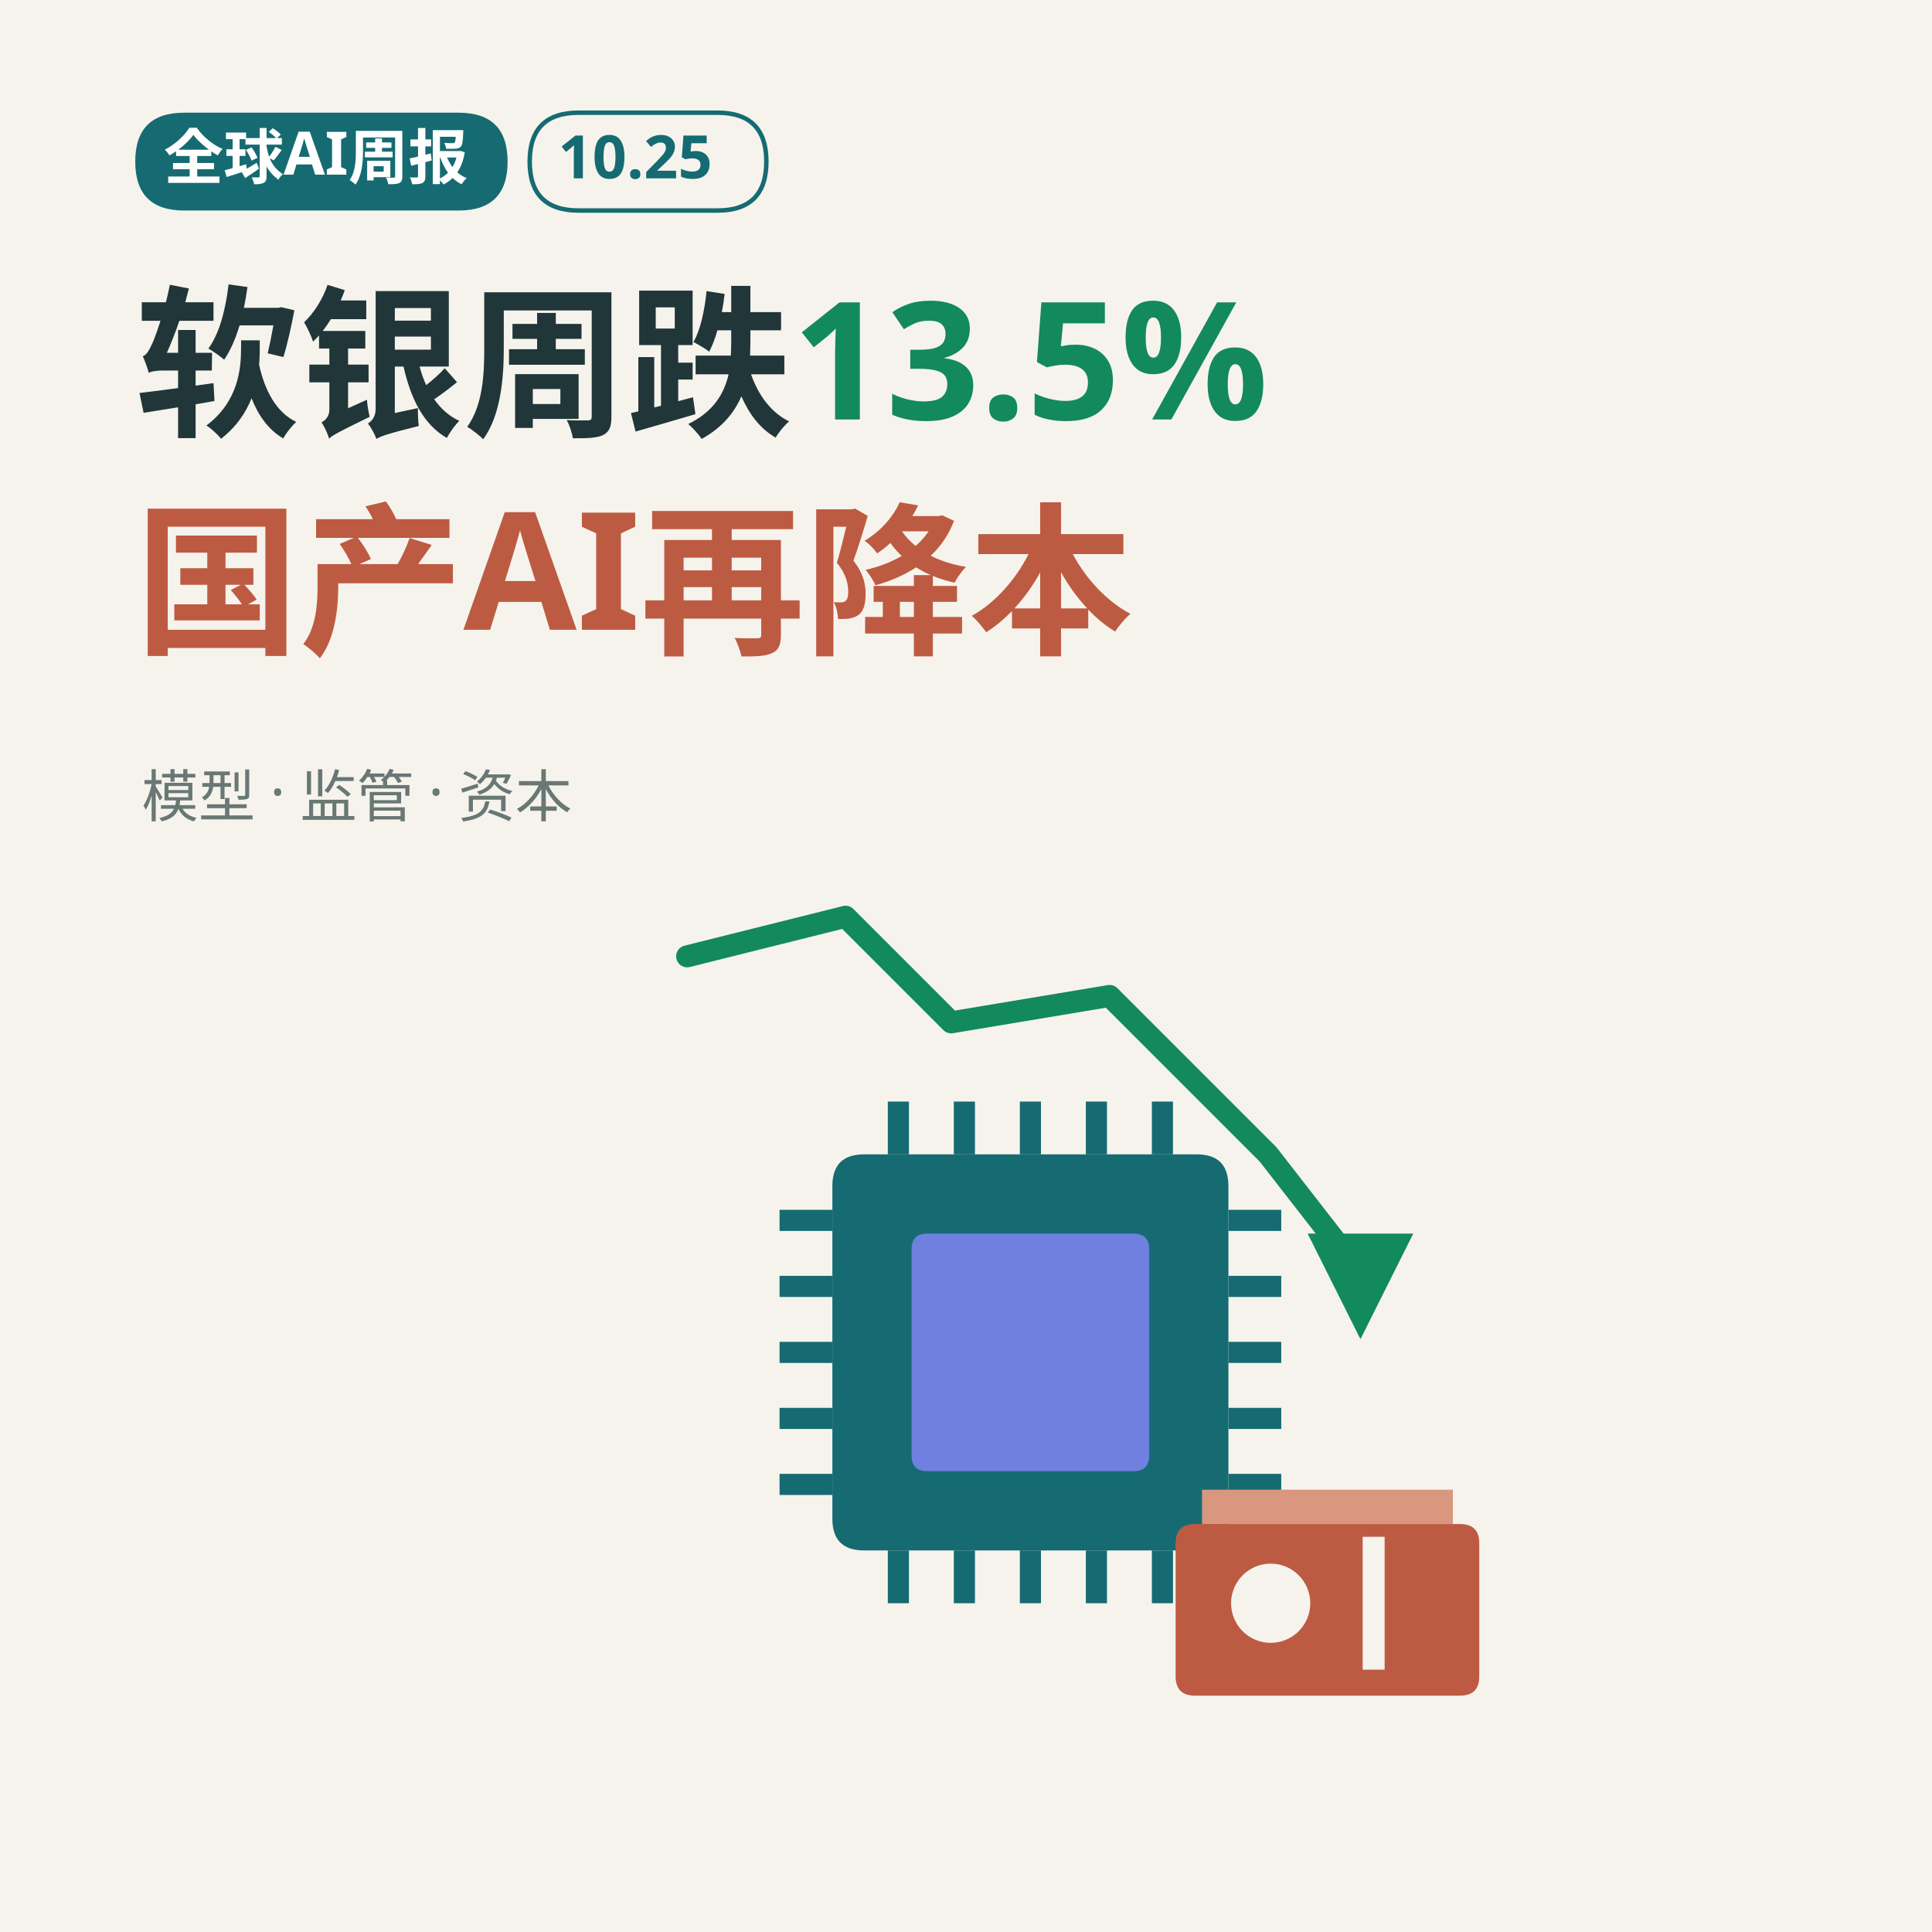
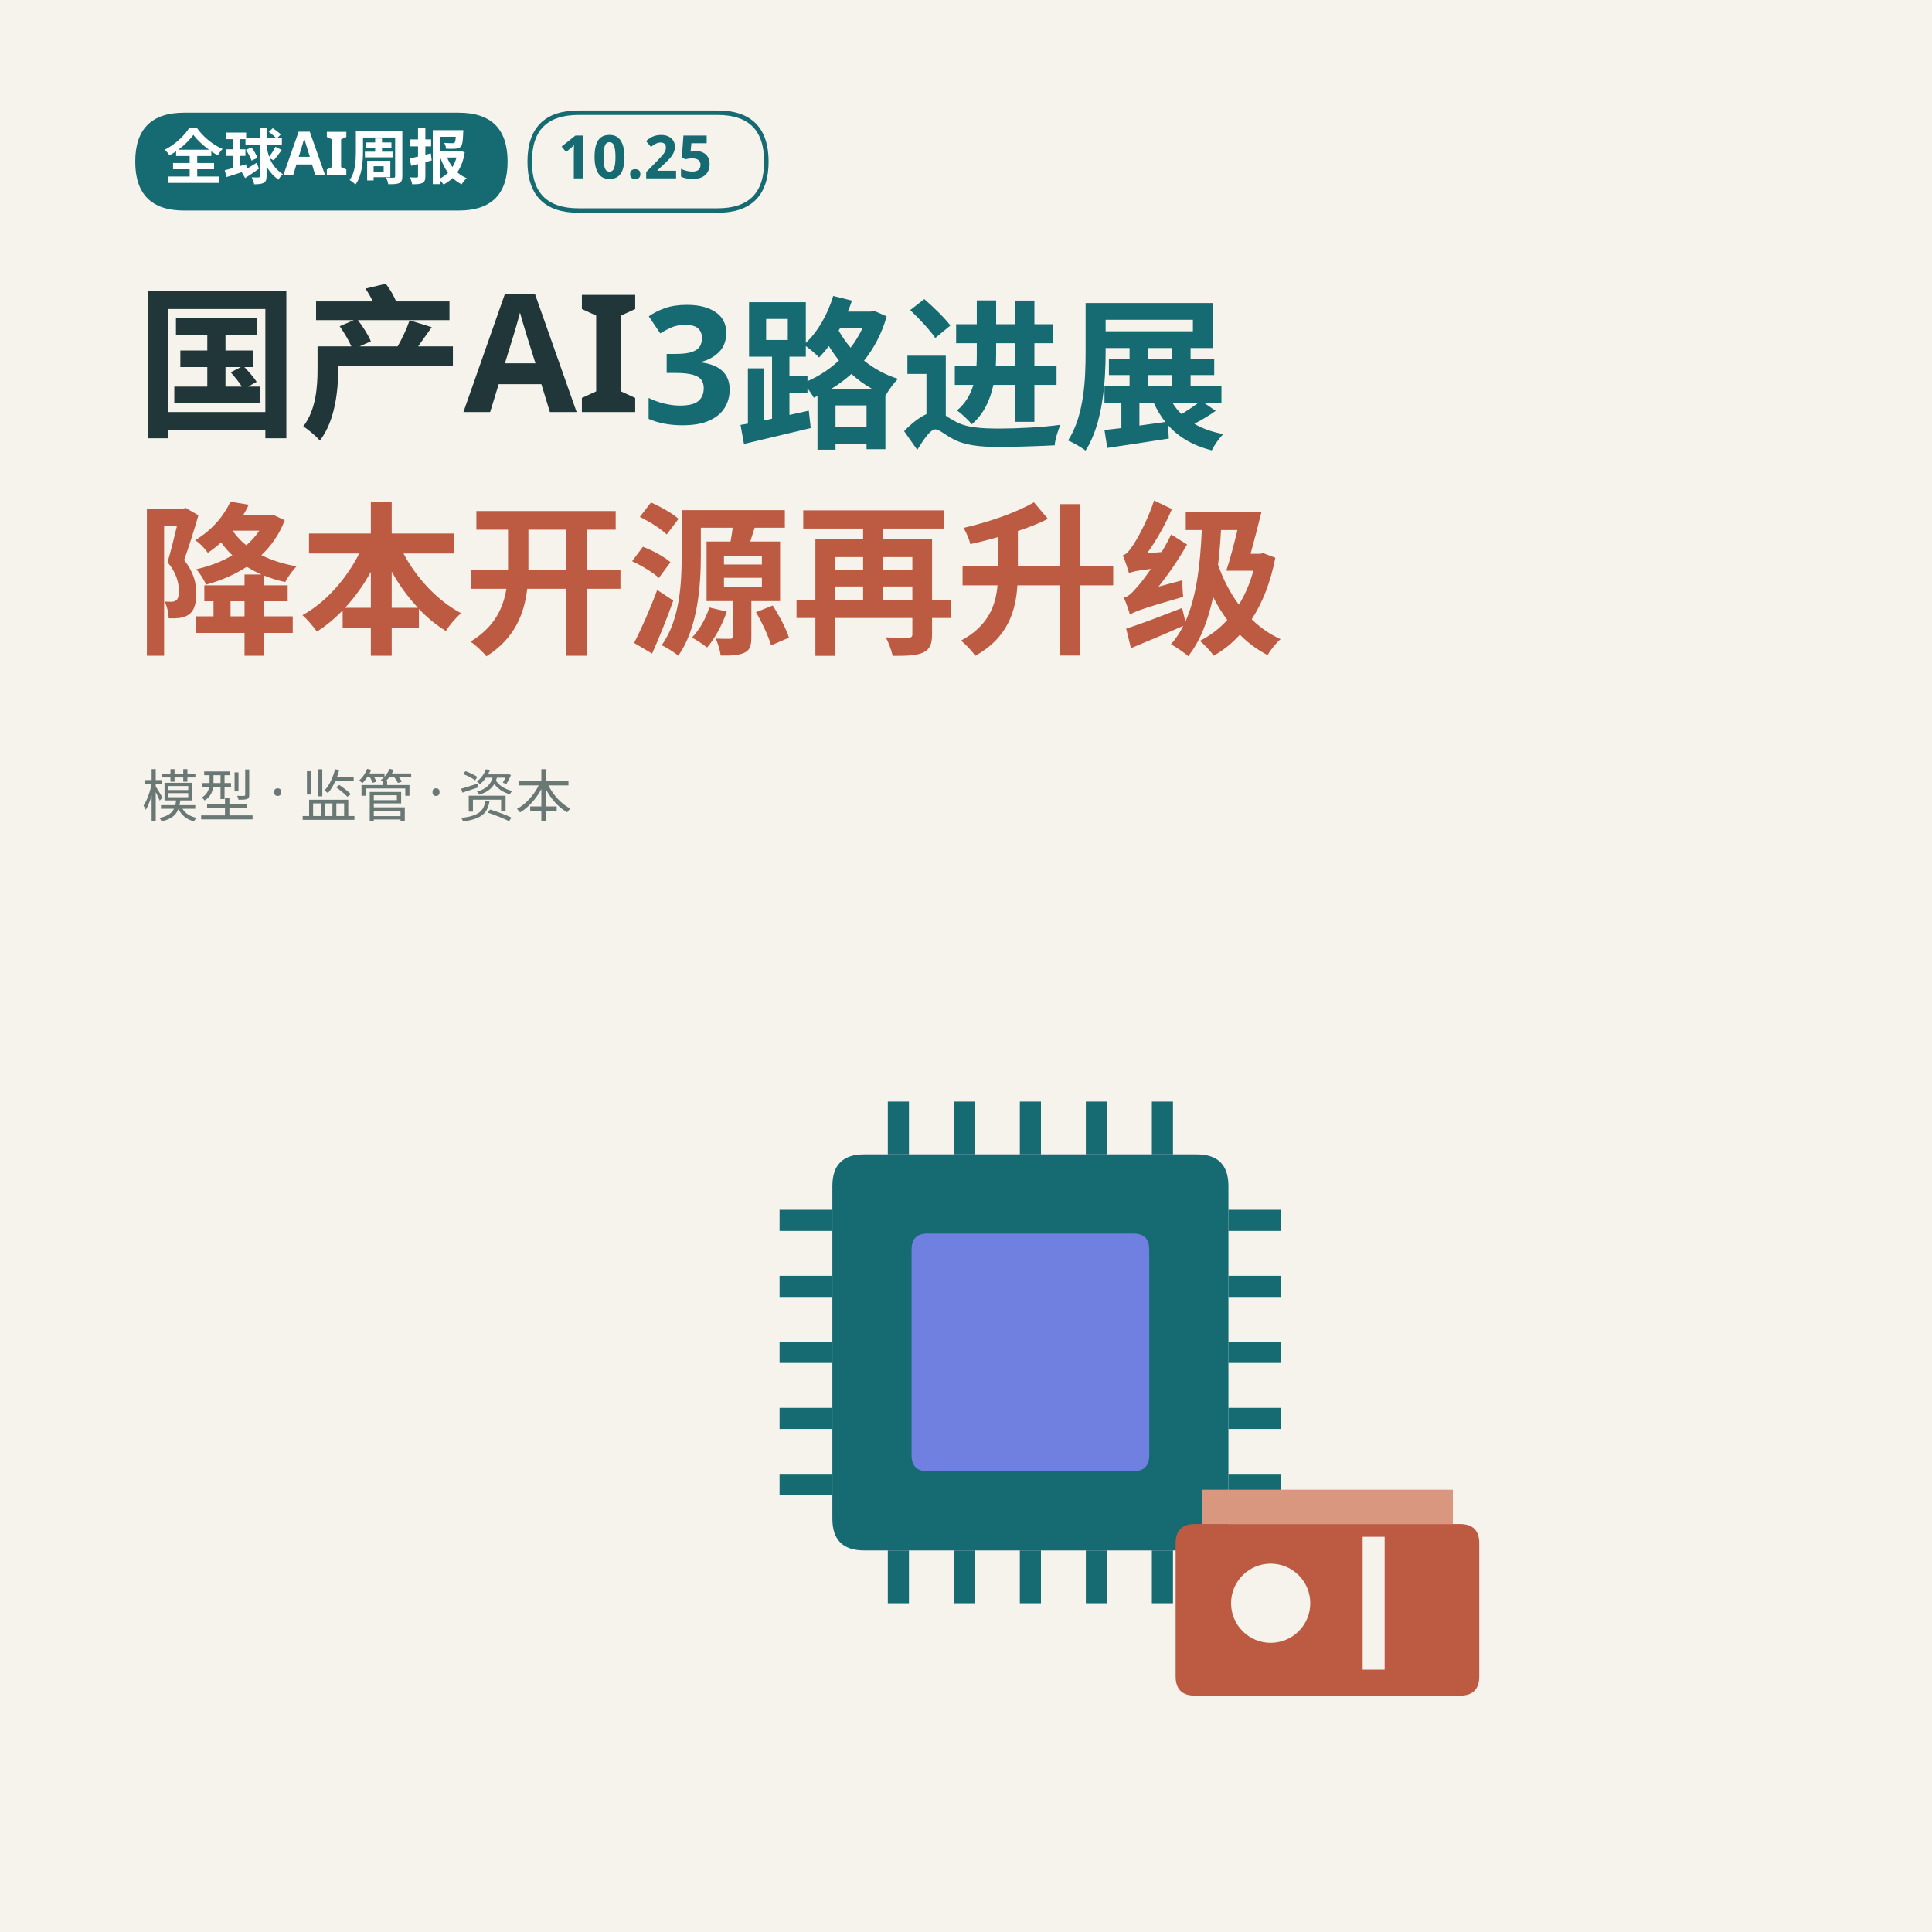
<svg xmlns="http://www.w3.org/2000/svg" width="864pt" height="864pt" viewBox="0 0 864 864" version="1.1">
  <defs>
    <style type="text/css">*{stroke-linejoin: round; stroke-linecap: butt}</style>
  </defs>
  <g id="figure_1">
    <g id="patch_1">
      <path d="M 0 864 L 864 864 L 864 0 L 0 0 z " style="fill: #f6f3ed" />
    </g>
    <g id="axes_1">
      <g id="patch_2">
-         <path d="M 386.41 693.36 L 535.19 693.36 Q 549.36 693.36 549.36 679.19 L 549.36 530.41 Q 549.36 516.24 535.19 516.24 L 386.41 516.24 Q 372.24 516.24 372.24 530.41 L 372.24 679.19 Q 372.24 693.36 386.41 693.36 z " clip-path="url(#p23cedf807c)" style="fill: #166b72" />
+         <path d="M 386.41 693.36 L 535.19 693.36 Q 549.36 693.36 549.36 679.19 L 549.36 530.41 Q 549.36 516.24 535.19 516.24 L 386.41 516.24 Q 372.24 516.24 372.24 530.41 L 372.24 679.19 Q 372.24 693.36 386.41 693.36 z " clip-path="url(#p28560f1136)" style="fill: #166b72" />
      </g>
      <g id="patch_3">
-         <path d="M 414.749 657.936 L 506.851 657.936 Q 513.936 657.936 513.936 650.851 L 513.936 558.749 Q 513.936 551.664 506.851 551.664 L 414.749 551.664 Q 407.664 551.664 407.664 558.749 L 407.664 650.851 Q 407.664 657.936 414.749 657.936 z " clip-path="url(#p23cedf807c)" style="fill: #6f80e0" />
+         <path d="M 414.749 657.936 L 506.851 657.936 Q 513.936 657.936 513.936 650.851 L 513.936 558.749 Q 513.936 551.664 506.851 551.664 L 414.749 551.664 Q 407.664 551.664 407.664 558.749 L 407.664 650.851 Q 407.664 657.936 414.749 657.936 z " clip-path="url(#p28560f1136)" style="fill: #6f80e0" />
      </g>
      <g id="patch_4">
-         <path d="M 397.037 716.976 L 406.483 716.976 L 406.483 693.36 L 397.037 693.36 z " clip-path="url(#p23cedf807c)" style="fill: #166b72" />
+         <path d="M 397.037 716.976 L 406.483 716.976 L 406.483 693.36 L 397.037 693.36 z " clip-path="url(#p28560f1136)" style="fill: #166b72" />
      </g>
      <g id="patch_5">
-         <path d="M 348.624 668.563 L 372.24 668.563 L 372.24 659.117 L 348.624 659.117 z " clip-path="url(#p23cedf807c)" style="fill: #166b72" />
+         <path d="M 348.624 668.563 L 372.24 668.563 L 372.24 659.117 L 348.624 659.117 z " clip-path="url(#p28560f1136)" style="fill: #166b72" />
      </g>
      <g id="patch_6">
-         <path d="M 397.037 516.24 L 406.483 516.24 L 406.483 492.624 L 397.037 492.624 z " clip-path="url(#p23cedf807c)" style="fill: #166b72" />
+         <path d="M 397.037 516.24 L 406.483 516.24 L 406.483 492.624 L 397.037 492.624 z " clip-path="url(#p28560f1136)" style="fill: #166b72" />
      </g>
      <g id="patch_7">
-         <path d="M 549.36 668.563 L 572.976 668.563 L 572.976 659.117 L 549.36 659.117 z " clip-path="url(#p23cedf807c)" style="fill: #166b72" />
+         <path d="M 549.36 668.563 L 572.976 668.563 L 572.976 659.117 L 549.36 659.117 z " clip-path="url(#p28560f1136)" style="fill: #166b72" />
      </g>
      <g id="patch_8">
-         <path d="M 426.557 716.976 L 436.003 716.976 L 436.003 693.36 L 426.557 693.36 z " clip-path="url(#p23cedf807c)" style="fill: #166b72" />
+         <path d="M 426.557 716.976 L 436.003 716.976 L 436.003 693.36 L 426.557 693.36 z " clip-path="url(#p28560f1136)" style="fill: #166b72" />
      </g>
      <g id="patch_9">
-         <path d="M 348.624 639.043 L 372.24 639.043 L 372.24 629.597 L 348.624 629.597 z " clip-path="url(#p23cedf807c)" style="fill: #166b72" />
+         <path d="M 348.624 639.043 L 372.24 639.043 L 372.24 629.597 L 348.624 629.597 z " clip-path="url(#p28560f1136)" style="fill: #166b72" />
      </g>
      <g id="patch_10">
-         <path d="M 426.557 516.24 L 436.003 516.24 L 436.003 492.624 L 426.557 492.624 z " clip-path="url(#p23cedf807c)" style="fill: #166b72" />
+         <path d="M 426.557 516.24 L 436.003 516.24 L 436.003 492.624 L 426.557 492.624 z " clip-path="url(#p28560f1136)" style="fill: #166b72" />
      </g>
      <g id="patch_11">
-         <path d="M 549.36 639.043 L 572.976 639.043 L 572.976 629.597 L 549.36 629.597 z " clip-path="url(#p23cedf807c)" style="fill: #166b72" />
+         <path d="M 549.36 639.043 L 572.976 639.043 L 572.976 629.597 L 549.36 629.597 z " clip-path="url(#p28560f1136)" style="fill: #166b72" />
      </g>
      <g id="patch_12">
-         <path d="M 456.077 716.976 L 465.523 716.976 L 465.523 693.36 L 456.077 693.36 z " clip-path="url(#p23cedf807c)" style="fill: #166b72" />
+         <path d="M 456.077 716.976 L 465.523 716.976 L 465.523 693.36 L 456.077 693.36 z " clip-path="url(#p28560f1136)" style="fill: #166b72" />
      </g>
      <g id="patch_13">
-         <path d="M 348.624 609.523 L 372.24 609.523 L 372.24 600.077 L 348.624 600.077 z " clip-path="url(#p23cedf807c)" style="fill: #166b72" />
+         <path d="M 348.624 609.523 L 372.24 609.523 L 372.24 600.077 L 348.624 600.077 z " clip-path="url(#p28560f1136)" style="fill: #166b72" />
      </g>
      <g id="patch_14">
-         <path d="M 456.077 516.24 L 465.523 516.24 L 465.523 492.624 L 456.077 492.624 z " clip-path="url(#p23cedf807c)" style="fill: #166b72" />
+         <path d="M 456.077 516.24 L 465.523 516.24 L 465.523 492.624 L 456.077 492.624 z " clip-path="url(#p28560f1136)" style="fill: #166b72" />
      </g>
      <g id="patch_15">
-         <path d="M 549.36 609.523 L 572.976 609.523 L 572.976 600.077 L 549.36 600.077 z " clip-path="url(#p23cedf807c)" style="fill: #166b72" />
+         <path d="M 549.36 609.523 L 572.976 609.523 L 572.976 600.077 L 549.36 600.077 z " clip-path="url(#p28560f1136)" style="fill: #166b72" />
      </g>
      <g id="patch_16">
-         <path d="M 485.597 716.976 L 495.043 716.976 L 495.043 693.36 L 485.597 693.36 z " clip-path="url(#p23cedf807c)" style="fill: #166b72" />
+         <path d="M 485.597 716.976 L 495.043 716.976 L 495.043 693.36 L 485.597 693.36 z " clip-path="url(#p28560f1136)" style="fill: #166b72" />
      </g>
      <g id="patch_17">
-         <path d="M 348.624 580.003 L 372.24 580.003 L 372.24 570.557 L 348.624 570.557 z " clip-path="url(#p23cedf807c)" style="fill: #166b72" />
+         <path d="M 348.624 580.003 L 372.24 580.003 L 372.24 570.557 L 348.624 570.557 z " clip-path="url(#p28560f1136)" style="fill: #166b72" />
      </g>
      <g id="patch_18">
-         <path d="M 485.597 516.24 L 495.043 516.24 L 495.043 492.624 L 485.597 492.624 z " clip-path="url(#p23cedf807c)" style="fill: #166b72" />
+         <path d="M 485.597 516.24 L 495.043 516.24 L 495.043 492.624 L 485.597 492.624 z " clip-path="url(#p28560f1136)" style="fill: #166b72" />
      </g>
      <g id="patch_19">
-         <path d="M 549.36 580.003 L 572.976 580.003 L 572.976 570.557 L 549.36 570.557 z " clip-path="url(#p23cedf807c)" style="fill: #166b72" />
+         <path d="M 549.36 580.003 L 572.976 580.003 L 572.976 570.557 L 549.36 570.557 z " clip-path="url(#p28560f1136)" style="fill: #166b72" />
      </g>
      <g id="patch_20">
-         <path d="M 515.117 716.976 L 524.563 716.976 L 524.563 693.36 L 515.117 693.36 z " clip-path="url(#p23cedf807c)" style="fill: #166b72" />
+         <path d="M 515.117 716.976 L 524.563 716.976 L 524.563 693.36 L 515.117 693.36 z " clip-path="url(#p28560f1136)" style="fill: #166b72" />
      </g>
      <g id="patch_21">
-         <path d="M 348.624 550.483 L 372.24 550.483 L 372.24 541.037 L 348.624 541.037 z " clip-path="url(#p23cedf807c)" style="fill: #166b72" />
+         <path d="M 348.624 550.483 L 372.24 550.483 L 372.24 541.037 L 348.624 541.037 z " clip-path="url(#p28560f1136)" style="fill: #166b72" />
      </g>
      <g id="patch_22">
-         <path d="M 515.117 516.24 L 524.563 516.24 L 524.563 492.624 L 515.117 492.624 z " clip-path="url(#p23cedf807c)" style="fill: #166b72" />
+         <path d="M 515.117 516.24 L 524.563 516.24 L 524.563 492.624 L 515.117 492.624 z " clip-path="url(#p28560f1136)" style="fill: #166b72" />
      </g>
      <g id="patch_23">
-         <path d="M 549.36 550.483 L 572.976 550.483 L 572.976 541.037 L 549.36 541.037 z " clip-path="url(#p23cedf807c)" style="fill: #166b72" />
+         <path d="M 549.36 550.483 L 572.976 550.483 L 572.976 541.037 L 549.36 541.037 z " clip-path="url(#p28560f1136)" style="fill: #166b72" />
      </g>
      <g id="patch_24">
-         <path d="M 608.4 598.896 L 584.784 551.664 L 632.016 551.664 z " clip-path="url(#p23cedf807c)" style="fill: #13895e" />
+         <path d="M 534.384 758.304 L 652.896 758.304 Q 661.536 758.304 661.536 749.664 L 661.536 690.192 Q 661.536 681.552 652.896 681.552 L 534.384 681.552 Q 525.744 681.552 525.744 690.192 L 525.744 749.664 Q 525.744 758.304 534.384 758.304 z " clip-path="url(#p28560f1136)" style="fill: #bd5b42" />
      </g>
      <g id="patch_25">
-         <path d="M 534.384 758.304 L 652.896 758.304 Q 661.536 758.304 661.536 749.664 L 661.536 690.192 Q 661.536 681.552 652.896 681.552 L 534.384 681.552 Q 525.744 681.552 525.744 690.192 L 525.744 749.664 Q 525.744 758.304 534.384 758.304 z " clip-path="url(#p23cedf807c)" style="fill: #bd5b42" />
+         <path d="M 537.552 681.552 L 649.728 681.552 L 649.728 666.202 L 537.552 666.202 z " clip-path="url(#p28560f1136)" style="fill: #d9977f" />
      </g>
      <g id="patch_26">
-         <path d="M 537.552 681.552 L 649.728 681.552 L 649.728 666.202 L 537.552 666.202 z " clip-path="url(#p23cedf807c)" style="fill: #d9977f" />
+         <path d="M 568.253 734.688 C 572.95 734.688 577.456 732.822 580.777 729.5 C 584.099 726.179 585.965 721.673 585.965 716.976 C 585.965 712.279 584.099 707.773 580.777 704.452 C 577.456 701.13 572.95 699.264 568.253 699.264 C 563.556 699.264 559.05 701.13 555.729 704.452 C 552.407 707.773 550.541 712.279 550.541 716.976 C 550.541 721.673 552.407 726.179 555.729 729.5 C 559.05 732.822 563.556 734.688 568.253 734.688 z " clip-path="url(#p28560f1136)" style="fill: #f6f3ed" />
      </g>
      <g id="patch_27">
-         <path d="M 568.253 734.688 C 572.95 734.688 577.456 732.822 580.777 729.5 C 584.099 726.179 585.965 721.673 585.965 716.976 C 585.965 712.279 584.099 707.773 580.777 704.452 C 577.456 701.13 572.95 699.264 568.253 699.264 C 563.556 699.264 559.05 701.13 555.729 704.452 C 552.407 707.773 550.541 712.279 550.541 716.976 C 550.541 721.673 552.407 726.179 555.729 729.5 C 559.05 732.822 563.556 734.688 568.253 734.688 z " clip-path="url(#p23cedf807c)" style="fill: #f6f3ed" />
+         <path d="M 82.354 94.147 L 205.128 94.147 Q 227.002 94.147 227.002 72.274 L 227.002 72.274 Q 227.002 50.4 205.128 50.4 L 82.354 50.4 Q 60.48 50.4 60.48 72.274 L 60.48 72.274 Q 60.48 94.147 82.354 94.147 z " clip-path="url(#p28560f1136)" style="fill: #166b72" />
      </g>
      <g id="patch_28">
-         <path d="M 82.354 94.147 L 205.128 94.147 Q 227.002 94.147 227.002 72.274 L 227.002 72.274 Q 227.002 50.4 205.128 50.4 L 82.354 50.4 Q 60.48 50.4 60.48 72.274 L 60.48 72.274 Q 60.48 94.147 82.354 94.147 z " clip-path="url(#p23cedf807c)" style="fill: #166b72" />
-       </g>
-       <g id="patch_29">
-         <path d="M 258.754 94.147 L 320.846 94.147 Q 342.72 94.147 342.72 72.274 L 342.72 72.274 Q 342.72 50.4 320.846 50.4 L 258.754 50.4 Q 236.88 50.4 236.88 72.274 L 236.88 72.274 Q 236.88 94.147 258.754 94.147 L 258.754 94.147 z " clip-path="url(#p23cedf807c)" style="fill: none; stroke: #166b72; stroke-width: 2; stroke-linejoin: miter" />
+         <path d="M 258.754 94.147 L 320.846 94.147 Q 342.72 94.147 342.72 72.274 L 342.72 72.274 Q 342.72 50.4 320.846 50.4 L 258.754 50.4 Q 236.88 50.4 236.88 72.274 L 236.88 72.274 Q 236.88 94.147 258.754 94.147 L 258.754 94.147 z " clip-path="url(#p28560f1136)" style="fill: none; stroke: #166b72; stroke-width: 2; stroke-linejoin: miter" />
      </g>
      <g id="line2d_1">
-         <path d="M 307.296 427.68 L 378.144 409.968 L 425.376 457.2 L 496.224 445.392 L 567.072 516.24 L 608.4 569.376 " clip-path="url(#p23cedf807c)" style="fill: none; stroke: #13895e; stroke-width: 9.84; stroke-linecap: round" />
-       </g>
-       <g id="line2d_2">
-         <path d="M 614.304 741.773 L 614.304 692.179 " clip-path="url(#p23cedf807c)" style="fill: none; stroke: #f6f3ed; stroke-width: 9.84; stroke-linecap: square" />
+         <path d="M 614.304 741.773 L 614.304 692.179 " clip-path="url(#p28560f1136)" style="fill: none; stroke: #f6f3ed; stroke-width: 9.84; stroke-linecap: square" />
      </g>
      <g id="text_1">
        <text style="font-weight: 700; font-size: 26.813px; font-family: 'Microsoft YaHei'; text-anchor: start; fill: #ffffff" x="73.181" y="80.024" transform="rotate(-0 73.1808 80.02444)">全球AI周报</text>
      </g>
      <g id="text_2">
        <text style="font-weight: 700; font-size: 26.813px; font-family: 'Microsoft YaHei'; text-anchor: start; fill: #166b72" x="249.581" y="79.762" transform="rotate(-0 249.5808 79.76233)">10.25</text>
      </g>
      <g id="text_3">
-         <text style="font-weight: 700; font-size: 73.382px; font-family: 'Microsoft YaHei'; text-anchor: start; fill: #213638" x="60.48" y="189.543" transform="rotate(-0 60.48 189.5426)">软银周跌</text>
+         <text style="font-weight: 700; font-size: 73.382px; font-family: 'Microsoft YaHei'; text-anchor: start; fill: #213638" x="60.48" y="189.543" transform="rotate(-0 60.48 189.5426)">国产AI</text>
      </g>
      <g id="text_4">
-         <text style="font-weight: 700; font-size: 73.382px; font-family: 'Microsoft YaHei'; text-anchor: start; fill: #13895e" x="354.24" y="187.603" transform="rotate(-0 354.24 187.6034)">13.5%</text>
+         <text style="font-weight: 700; font-size: 73.382px; font-family: 'Microsoft YaHei'; text-anchor: start; fill: #166b72" x="287.28" y="189.462" transform="rotate(-0 287.28 189.4623)">3路进展</text>
      </g>
      <g id="text_5">
-         <text style="font-weight: 700; font-size: 73.382px; font-family: 'Microsoft YaHei'; text-anchor: start; fill: #bd5b42" x="60.48" y="286.915" transform="rotate(-0 60.48 286.9154)">国产AI再降本</text>
+         <text style="font-weight: 700; font-size: 73.382px; font-family: 'Microsoft YaHei'; text-anchor: start; fill: #bd5b42" x="60.48" y="286.629" transform="rotate(-0 60.48 286.6287)">降本开源再升级</text>
      </g>
      <g id="text_6">
        <text style="font-size: 25.402px; font-family: 'Microsoft YaHei'; text-anchor: start; fill: #697775" x="63.36" y="365.299" transform="rotate(-0 63.36 365.2987)">模型 · 监管 · 资本</text>
      </g>
    </g>
  </g>
  <defs>
-     <clipPath id="p23cedf807c">
+     <clipPath id="p28560f1136">
      <rect x="0" y="0" width="864" height="864" />
    </clipPath>
  </defs>
</svg>
